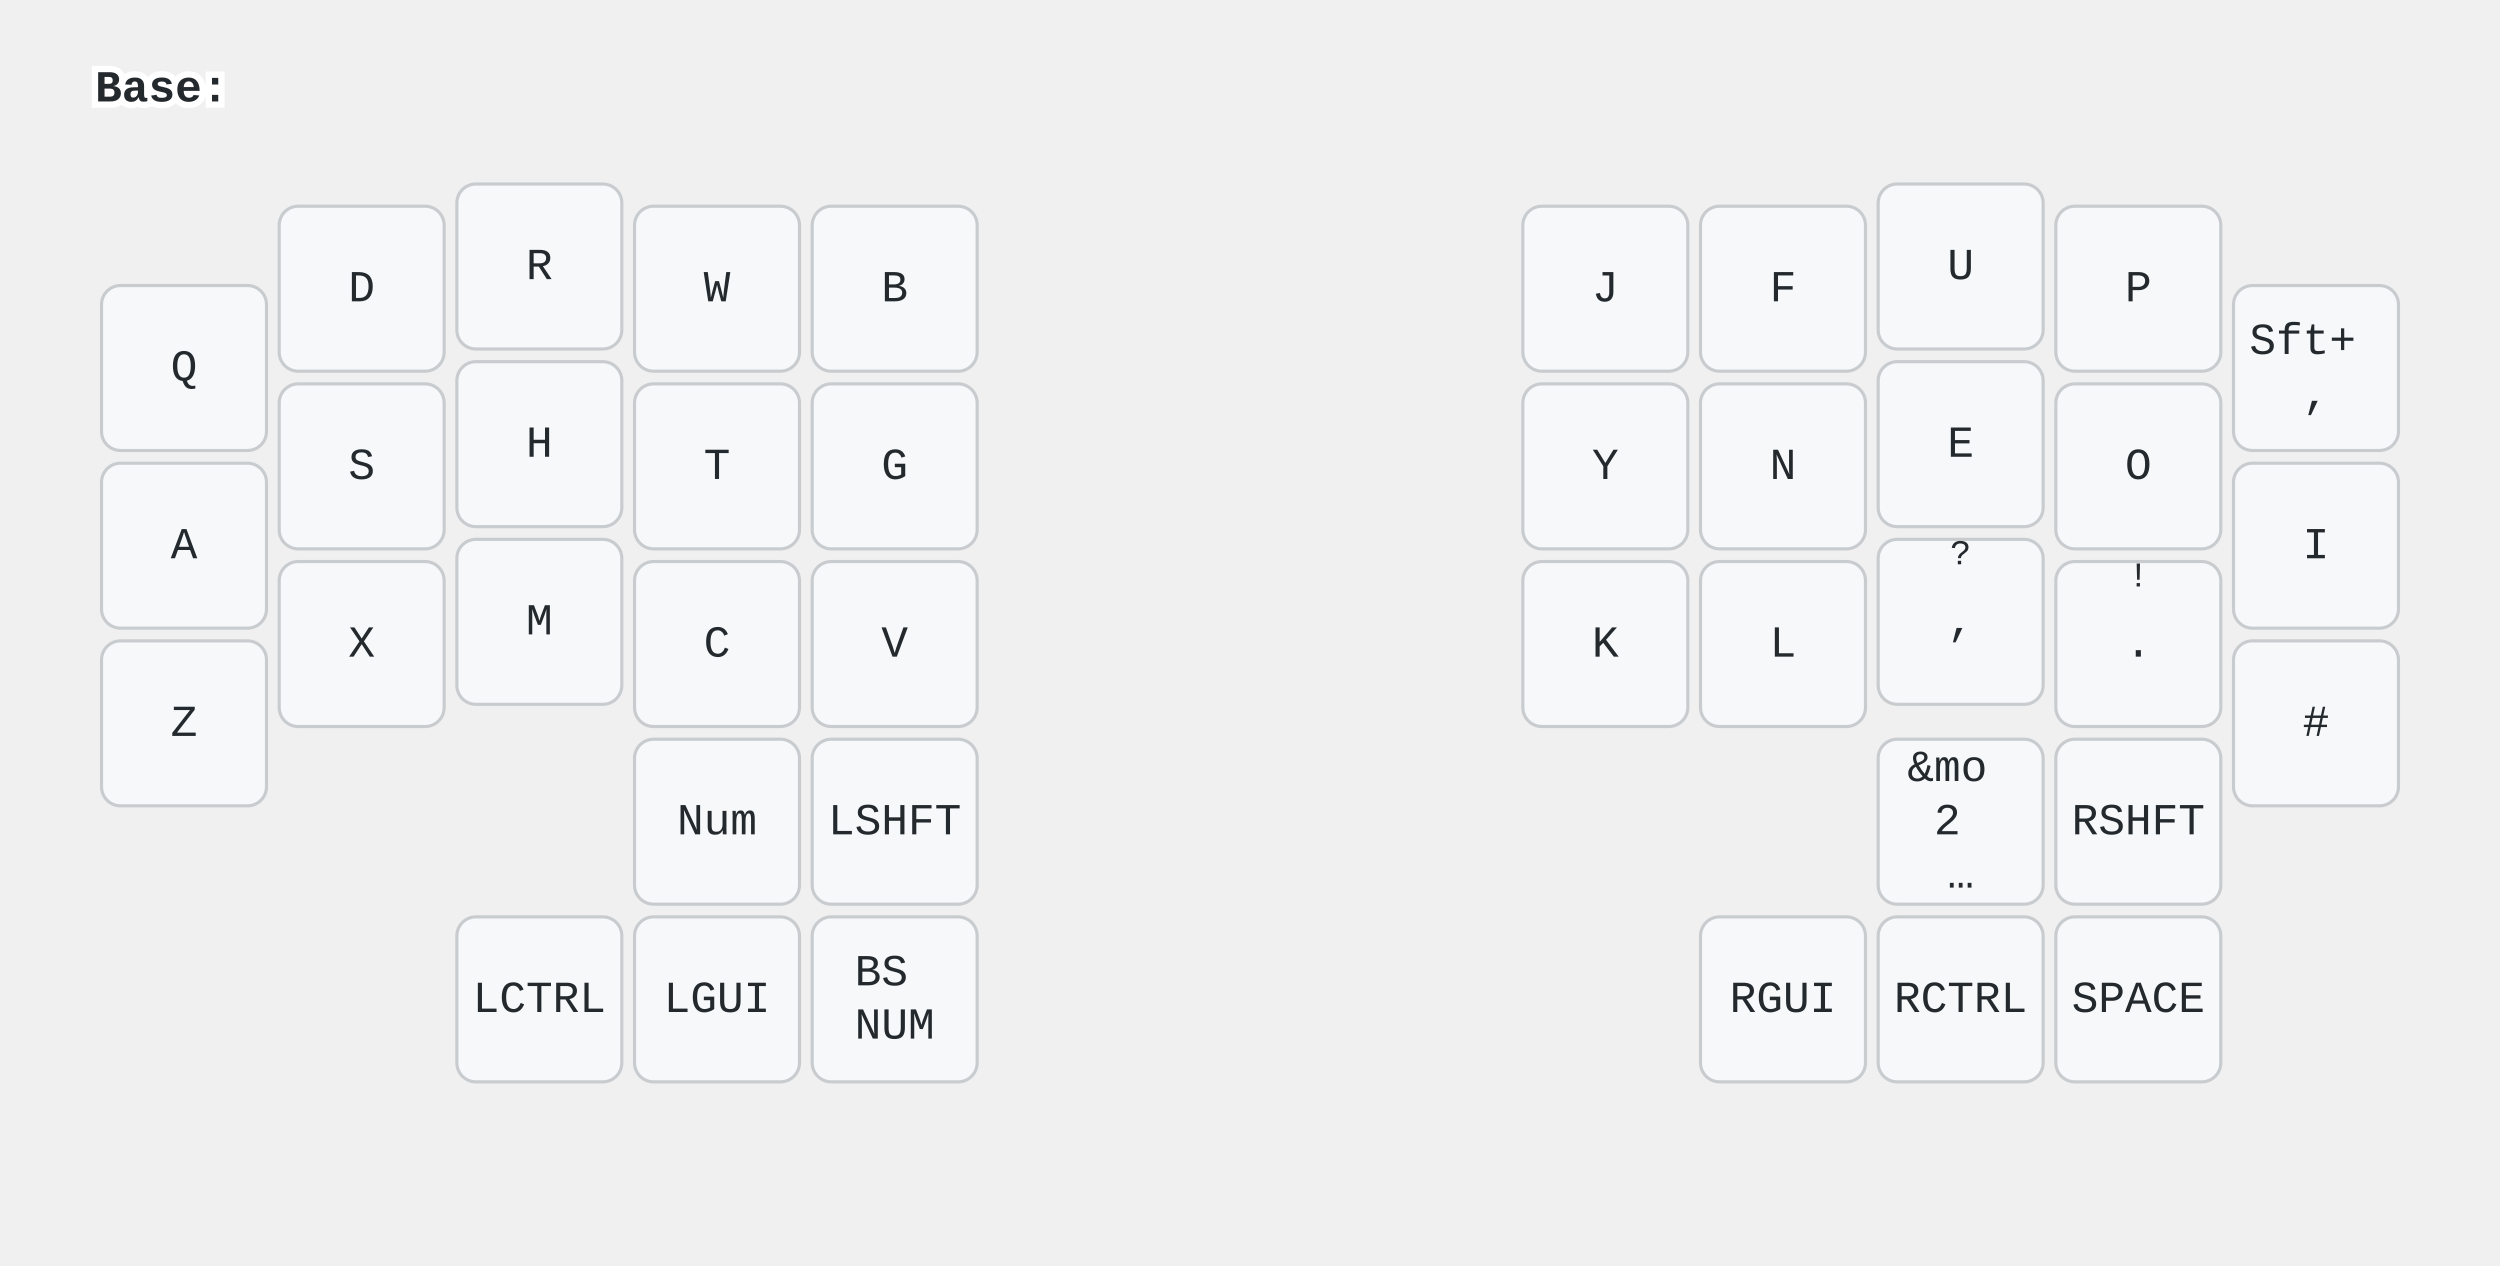
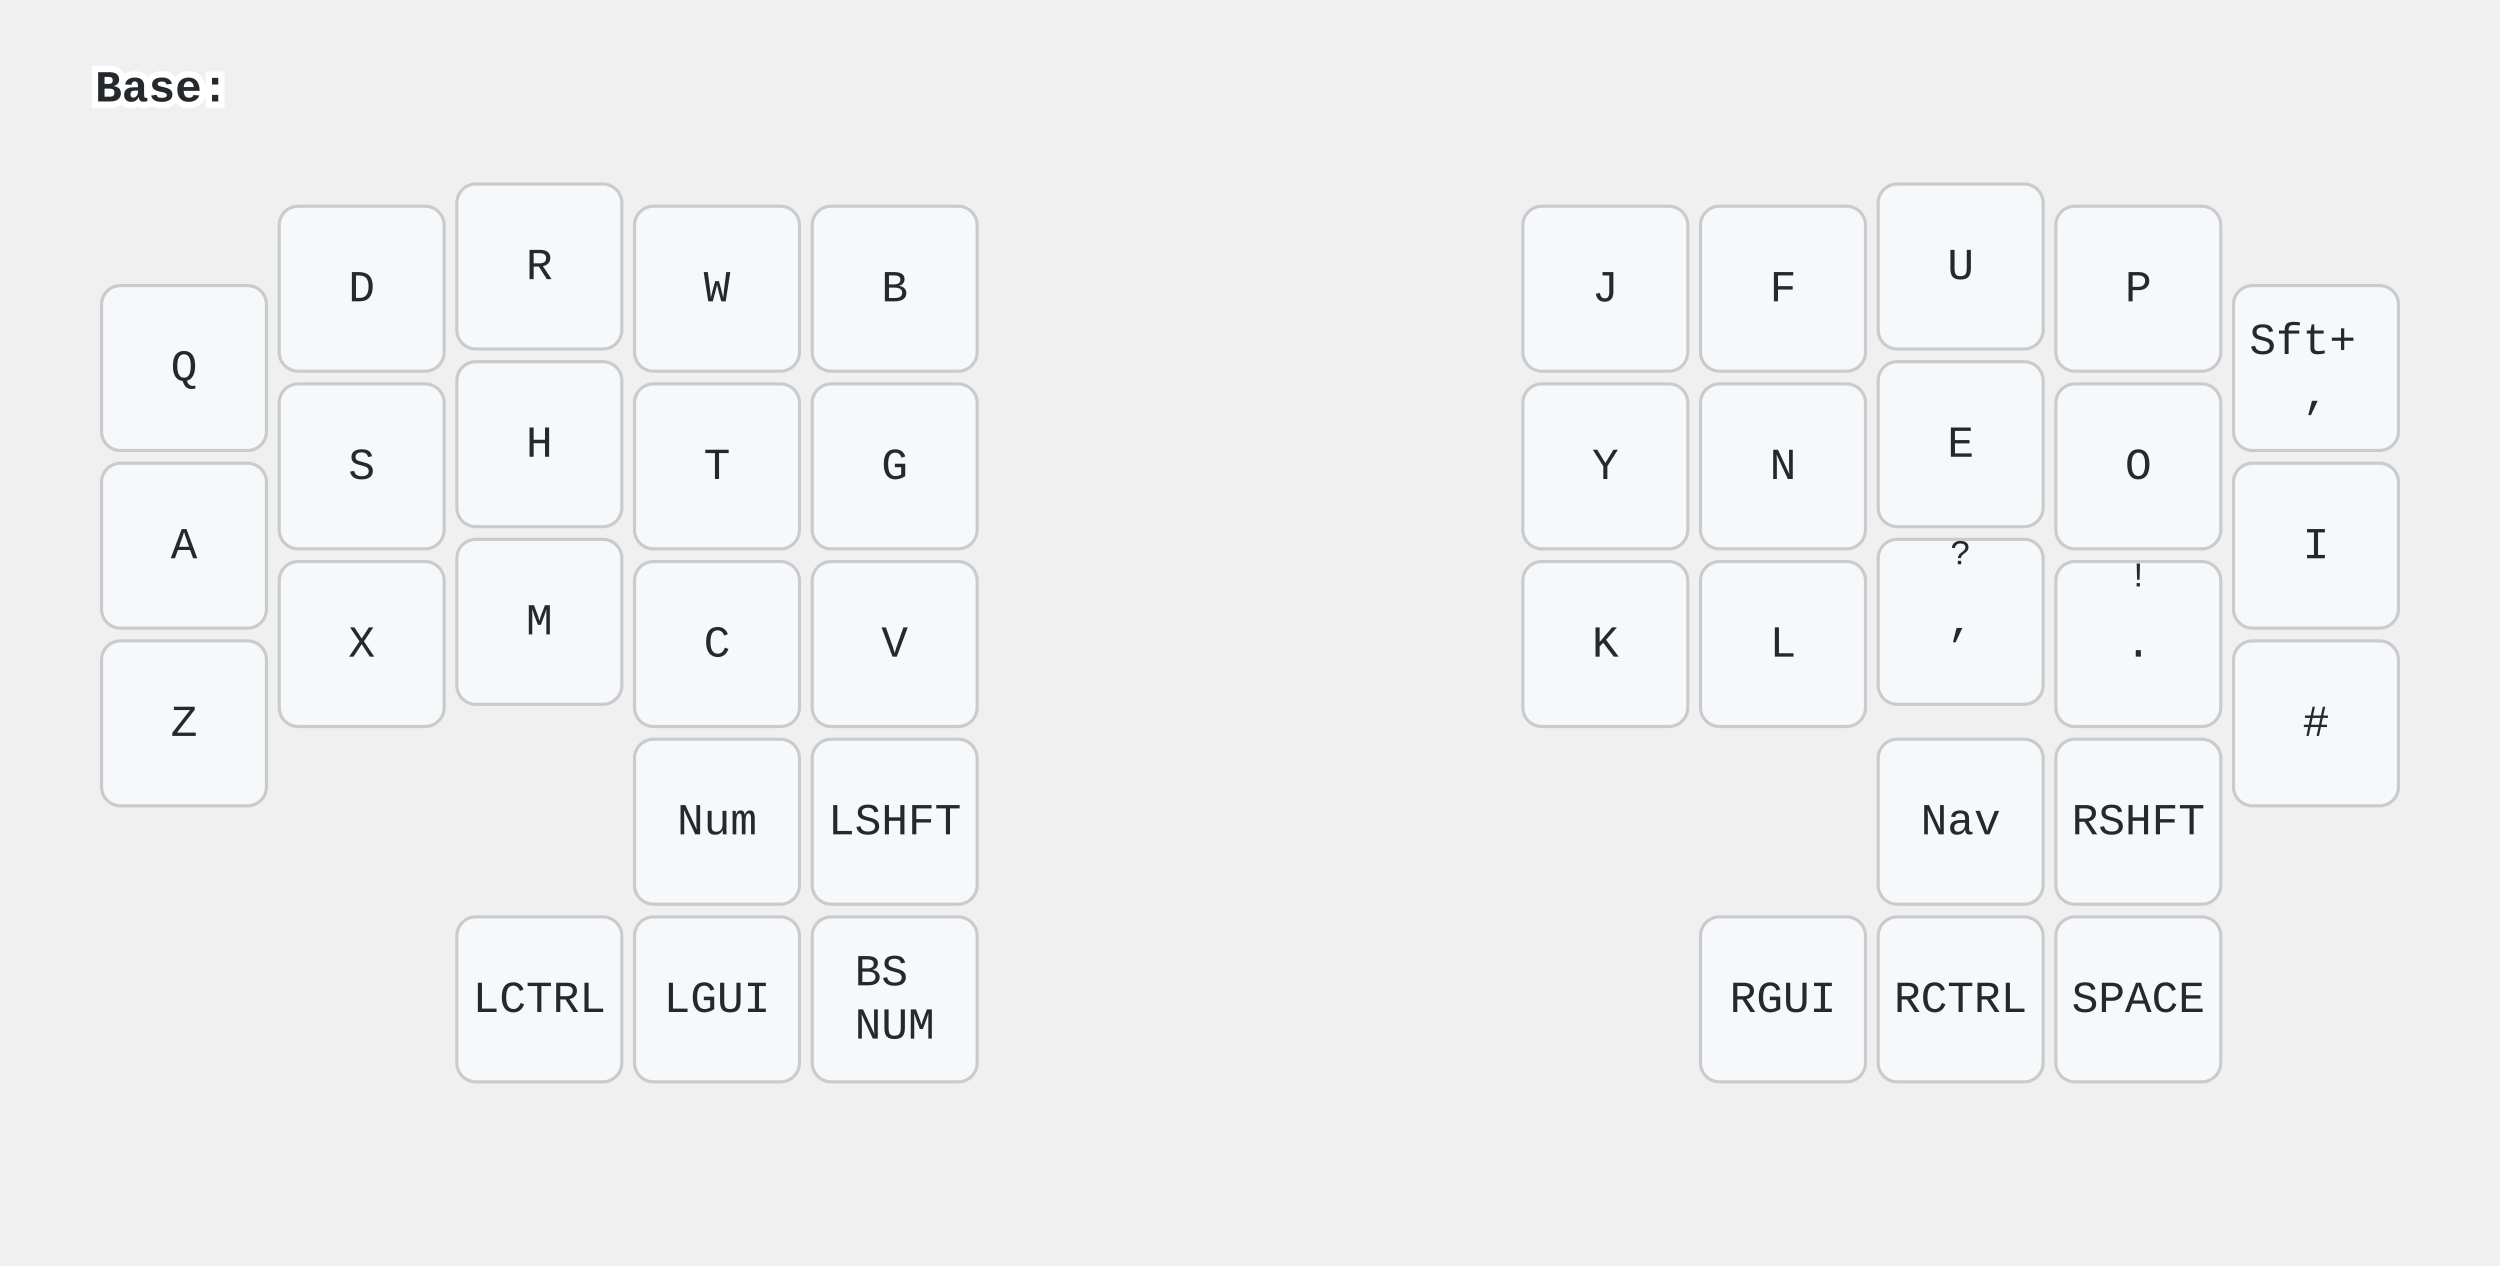
<svg xmlns="http://www.w3.org/2000/svg" width="788" height="399" viewBox="0 0 788 399" class="keymap">
  <style>/* inherit to force styles through use tags */
svg path {
    fill: inherit;
}

/* font and background color specifications */
svg.keymap {
    font-family: SFMono-Regular,Consolas,Liberation Mono,Menlo,monospace;
    font-size: 14px;
    font-kerning: normal;
    text-rendering: optimizeLegibility;
    fill: #24292e;
}

/* default key styling */
rect.key {
    fill: #f6f8fa;
}

rect.key, rect.combo {
    stroke: #c9cccf;
    stroke-width: 1;
}

/* default key side styling, only used is draw_key_sides is set */
rect.side {
    filter: brightness(90%);
}

/* color accent for combo boxes */
rect.combo, rect.combo-separate {
    fill: #cdf;
}

/* color accent for held keys */
rect.held, rect.combo.held {
    fill: #fdd;
}

/* color accent for ghost (optional) keys */
rect.ghost, rect.combo.ghost {
    stroke-dasharray: 4, 4;
    stroke-width: 2;
}

text {
    text-anchor: middle;
    dominant-baseline: middle;
}

/* styling for layer labels */
text.label {
    font-weight: bold;
    text-anchor: start;
    stroke: white;
    stroke-width: 4;
    paint-order: stroke;
}

/* styling for optional footer */
text.footer {
    text-anchor: end;
    dominant-baseline: auto;
    stroke: white;
    stroke-width: 4;
    paint-order: stroke;
}

/* styling for combo tap, and key non-tap label text */
text.combo, text.hold, text.shifted, text.left, text.right {
    font-size: 11px;
}

text.hold {
    text-anchor: middle;
    dominant-baseline: auto;
}

text.shifted {
    text-anchor: middle;
    dominant-baseline: hanging;
}

text.left {
    text-anchor: start;
}

text.right {
    text-anchor: end;
}

text.layer-activator {
    text-decoration: underline;
}

/* styling for hold/shifted label text in combo box */
text.combo.hold, text.combo.shifted, text.combo.left, text.combo.right {
    font-size: 8px;
}

/* lighter symbol for transparent keys */
text.trans {
    fill: #7b7e81;
}

/* styling for combo dendrons */
path.combo {
    stroke-width: 1;
    stroke: gray;
    fill: none;
}

/* Start Tabler Icons Cleanup */
/* cannot use height/width with glyphs */
.icon-tabler &gt; path {
    fill: inherit;
    stroke: inherit;
    stroke-width: 2;
}
/* hide tabler's default box */
.icon-tabler &gt; path[stroke="none"][fill="none"] {
    visibility: hidden;
}
/* End Tabler Icons Cleanup */

@media (prefers-color-scheme: dark) {
svg.keymap { fill: #d1d6db; }
rect.key { fill: #3f4750; }
rect.key, rect.combo { stroke: #60666c; }
rect.combo, rect.combo-separate { fill: #1f3d7a; }
rect.held, rect.combo.held { fill: #854747; }
text.label, text.footer { stroke: black; }
text.trans { fill: #7e8184; }
path.combo { stroke: #7f7f7f; }

}</style>
  <g transform="translate(30, 0)" class="layer-Base">
    <text x="0" y="28" class="label" id="Base">Base:</text>
    <g transform="translate(0, 56)">
      <g transform="translate(28, 60)" class="key keypos-0">
        <rect rx="6" ry="6" x="-26" y="-26" width="52" height="52" class="key" />
        <text x="0" y="0" class="key tap">Q</text>
      </g>
      <g transform="translate(84, 35)" class="key keypos-1">
        <rect rx="6" ry="6" x="-26" y="-26" width="52" height="52" class="key" />
        <text x="0" y="0" class="key tap">D</text>
      </g>
      <g transform="translate(140, 28)" class="key keypos-2">
        <rect rx="6" ry="6" x="-26" y="-26" width="52" height="52" class="key" />
        <text x="0" y="0" class="key tap">R</text>
      </g>
      <g transform="translate(196, 35)" class="key keypos-3">
        <rect rx="6" ry="6" x="-26" y="-26" width="52" height="52" class="key" />
        <text x="0" y="0" class="key tap">W</text>
      </g>
      <g transform="translate(252, 35)" class="key keypos-4">
        <rect rx="6" ry="6" x="-26" y="-26" width="52" height="52" class="key" />
        <text x="0" y="0" class="key tap">B</text>
      </g>
      <g transform="translate(476, 35)" class="key keypos-5">
        <rect rx="6" ry="6" x="-26" y="-26" width="52" height="52" class="key" />
        <text x="0" y="0" class="key tap">J</text>
      </g>
      <g transform="translate(532, 35)" class="key keypos-6">
        <rect rx="6" ry="6" x="-26" y="-26" width="52" height="52" class="key" />
        <text x="0" y="0" class="key tap">F</text>
      </g>
      <g transform="translate(588, 28)" class="key keypos-7">
        <rect rx="6" ry="6" x="-26" y="-26" width="52" height="52" class="key" />
        <text x="0" y="0" class="key tap">U</text>
      </g>
      <g transform="translate(644, 35)" class="key keypos-8">
        <rect rx="6" ry="6" x="-26" y="-26" width="52" height="52" class="key" />
        <text x="0" y="0" class="key tap">P</text>
      </g>
      <g transform="translate(700, 60)" class="key keypos-9">
        <rect rx="6" ry="6" x="-26" y="-26" width="52" height="52" class="key" />
        <text x="0" y="0" class="key tap">
          <tspan x="0" dy="-0.6em">Sft+</tspan>
          <tspan x="0" dy="1.2em">,</tspan>
        </text>
      </g>
      <g transform="translate(28, 116)" class="key keypos-10">
        <rect rx="6" ry="6" x="-26" y="-26" width="52" height="52" class="key" />
        <text x="0" y="0" class="key tap">A</text>
      </g>
      <g transform="translate(84, 91)" class="key keypos-11">
        <rect rx="6" ry="6" x="-26" y="-26" width="52" height="52" class="key" />
        <text x="0" y="0" class="key tap">S</text>
      </g>
      <g transform="translate(140, 84)" class="key keypos-12">
        <rect rx="6" ry="6" x="-26" y="-26" width="52" height="52" class="key" />
        <text x="0" y="0" class="key tap">H</text>
      </g>
      <g transform="translate(196, 91)" class="key keypos-13">
        <rect rx="6" ry="6" x="-26" y="-26" width="52" height="52" class="key" />
        <text x="0" y="0" class="key tap">T</text>
      </g>
      <g transform="translate(252, 91)" class="key keypos-14">
        <rect rx="6" ry="6" x="-26" y="-26" width="52" height="52" class="key" />
        <text x="0" y="0" class="key tap">G</text>
      </g>
      <g transform="translate(476, 91)" class="key keypos-15">
        <rect rx="6" ry="6" x="-26" y="-26" width="52" height="52" class="key" />
        <text x="0" y="0" class="key tap">Y</text>
      </g>
      <g transform="translate(532, 91)" class="key keypos-16">
        <rect rx="6" ry="6" x="-26" y="-26" width="52" height="52" class="key" />
        <text x="0" y="0" class="key tap">N</text>
      </g>
      <g transform="translate(588, 84)" class="key keypos-17">
        <rect rx="6" ry="6" x="-26" y="-26" width="52" height="52" class="key" />
        <text x="0" y="0" class="key tap">E</text>
      </g>
      <g transform="translate(644, 91)" class="key keypos-18">
        <rect rx="6" ry="6" x="-26" y="-26" width="52" height="52" class="key" />
        <text x="0" y="0" class="key tap">O</text>
      </g>
      <g transform="translate(700, 116)" class="key keypos-19">
        <rect rx="6" ry="6" x="-26" y="-26" width="52" height="52" class="key" />
        <text x="0" y="0" class="key tap">I</text>
      </g>
      <g transform="translate(28, 172)" class="key keypos-20">
        <rect rx="6" ry="6" x="-26" y="-26" width="52" height="52" class="key" />
        <text x="0" y="0" class="key tap">Z</text>
      </g>
      <g transform="translate(84, 147)" class="key keypos-21">
        <rect rx="6" ry="6" x="-26" y="-26" width="52" height="52" class="key" />
        <text x="0" y="0" class="key tap">X</text>
      </g>
      <g transform="translate(140, 140)" class="key keypos-22">
        <rect rx="6" ry="6" x="-26" y="-26" width="52" height="52" class="key" />
        <text x="0" y="0" class="key tap">M</text>
      </g>
      <g transform="translate(196, 147)" class="key keypos-23">
        <rect rx="6" ry="6" x="-26" y="-26" width="52" height="52" class="key" />
        <text x="0" y="0" class="key tap">C</text>
      </g>
      <g transform="translate(252, 147)" class="key keypos-24">
        <rect rx="6" ry="6" x="-26" y="-26" width="52" height="52" class="key" />
        <text x="0" y="0" class="key tap">V</text>
      </g>
      <g transform="translate(476, 147)" class="key keypos-25">
        <rect rx="6" ry="6" x="-26" y="-26" width="52" height="52" class="key" />
        <text x="0" y="0" class="key tap">K</text>
      </g>
      <g transform="translate(532, 147)" class="key keypos-26">
        <rect rx="6" ry="6" x="-26" y="-26" width="52" height="52" class="key" />
        <text x="0" y="0" class="key tap">L</text>
      </g>
      <g transform="translate(588, 140)" class="key keypos-27">
        <rect rx="6" ry="6" x="-26" y="-26" width="52" height="52" class="key" />
        <text x="0" y="0" class="key tap">,</text>
        <text x="0" y="-24" class="key shifted">?</text>
      </g>
      <g transform="translate(644, 147)" class="key keypos-28">
        <rect rx="6" ry="6" x="-26" y="-26" width="52" height="52" class="key" />
        <text x="0" y="0" class="key tap">.</text>
        <text x="0" y="-24" class="key shifted">!</text>
      </g>
      <g transform="translate(700, 172)" class="key keypos-29">
        <rect rx="6" ry="6" x="-26" y="-26" width="52" height="52" class="key" />
        <text x="0" y="0" class="key tap">#</text>
      </g>
      <g transform="translate(196, 203)" class="key keypos-30">
        <rect rx="6" ry="6" x="-26" y="-26" width="52" height="52" class="key" />
        <text x="0" y="0" class="key tap">Num</text>
      </g>
      <g transform="translate(252, 203)" class="key keypos-31">
        <rect rx="6" ry="6" x="-26" y="-26" width="52" height="52" class="key" />
        <text x="0" y="0" class="key tap">LSHFT</text>
      </g>
      <g transform="translate(644, 203)" class="key keypos-32">
        <rect rx="6" ry="6" x="-26" y="-26" width="52" height="52" class="key" />
        <text x="0" y="0" class="key tap">RSHFT</text>
      </g>
      <g transform="translate(588, 203)" class="key keypos-33">
        <rect rx="6" ry="6" x="-26" y="-26" width="52" height="52" class="key" />
-         <text x="0" y="0" class="key tap">
-           <tspan x="0" dy="-1.2em">&amp;mo</tspan>
-           <tspan x="0" dy="1.2em">2</tspan>
-           <tspan x="0" dy="1.2em">…</tspan>
-         </text>
+         <text x="0" y="0" class="key tap">Nav</text>
      </g>
      <g transform="translate(140, 259)" class="key keypos-34">
        <rect rx="6" ry="6" x="-26" y="-26" width="52" height="52" class="key" />
        <text x="0" y="0" class="key tap">LCTRL</text>
      </g>
      <g transform="translate(196, 259)" class="key keypos-35">
        <rect rx="6" ry="6" x="-26" y="-26" width="52" height="52" class="key" />
        <text x="0" y="0" class="key tap">LGUI</text>
      </g>
      <g transform="translate(252, 259)" class="key keypos-36">
        <rect rx="6" ry="6" x="-26" y="-26" width="52" height="52" class="key" />
        <text x="0" y="0" class="key tap">
          <tspan x="0" dy="-0.6em">BS</tspan>
          <tspan x="0" dy="1.2em">NUM</tspan>
        </text>
      </g>
      <g transform="translate(644, 259)" class="key keypos-37">
        <rect rx="6" ry="6" x="-26" y="-26" width="52" height="52" class="key" />
        <text x="0" y="0" class="key tap">SPACE</text>
      </g>
      <g transform="translate(588, 259)" class="key keypos-38">
        <rect rx="6" ry="6" x="-26" y="-26" width="52" height="52" class="key" />
        <text x="0" y="0" class="key tap">RCTRL</text>
      </g>
      <g transform="translate(532, 259)" class="key keypos-39">
        <rect rx="6" ry="6" x="-26" y="-26" width="52" height="52" class="key" />
        <text x="0" y="0" class="key tap">RGUI</text>
      </g>
    </g>
  </g>
</svg>
